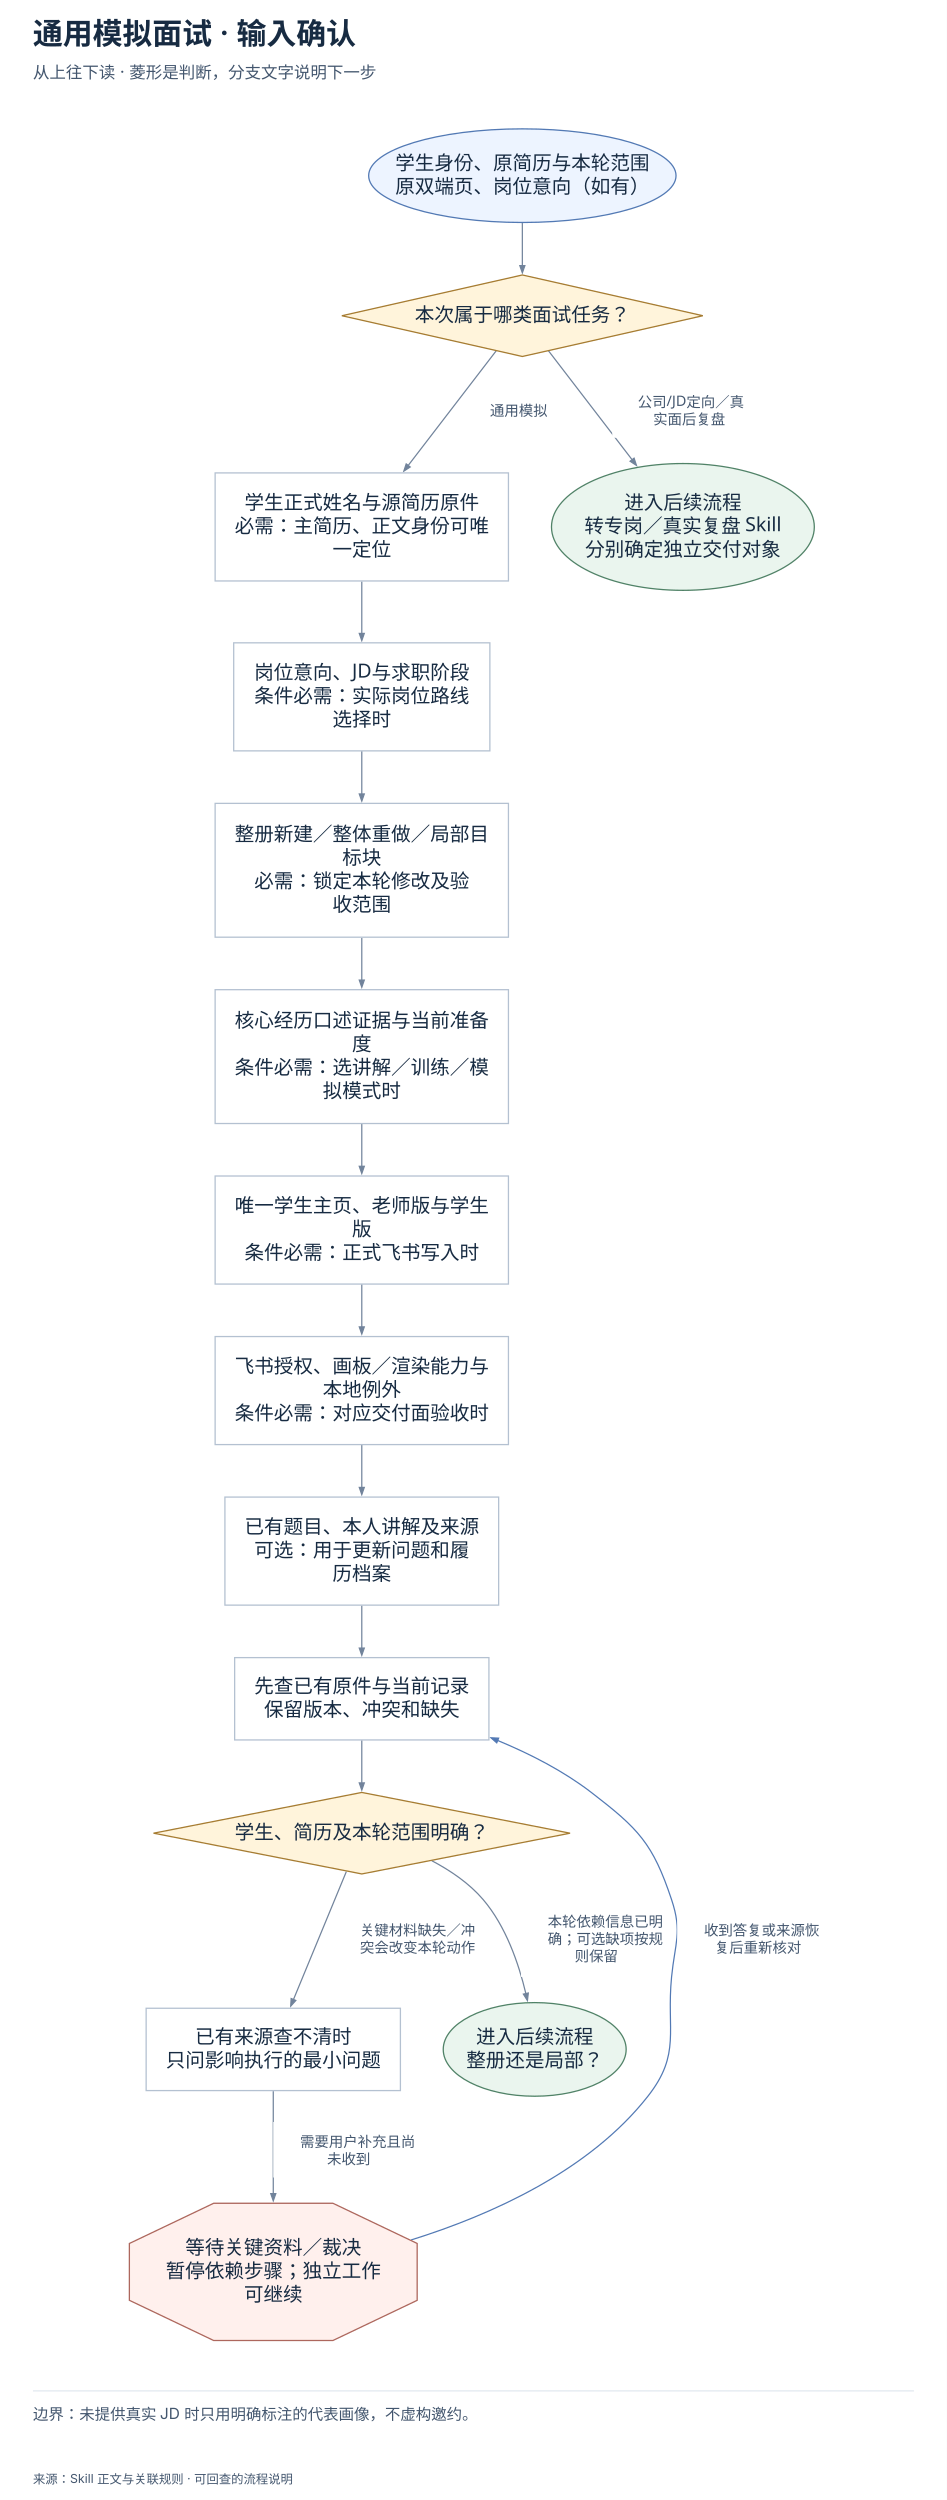
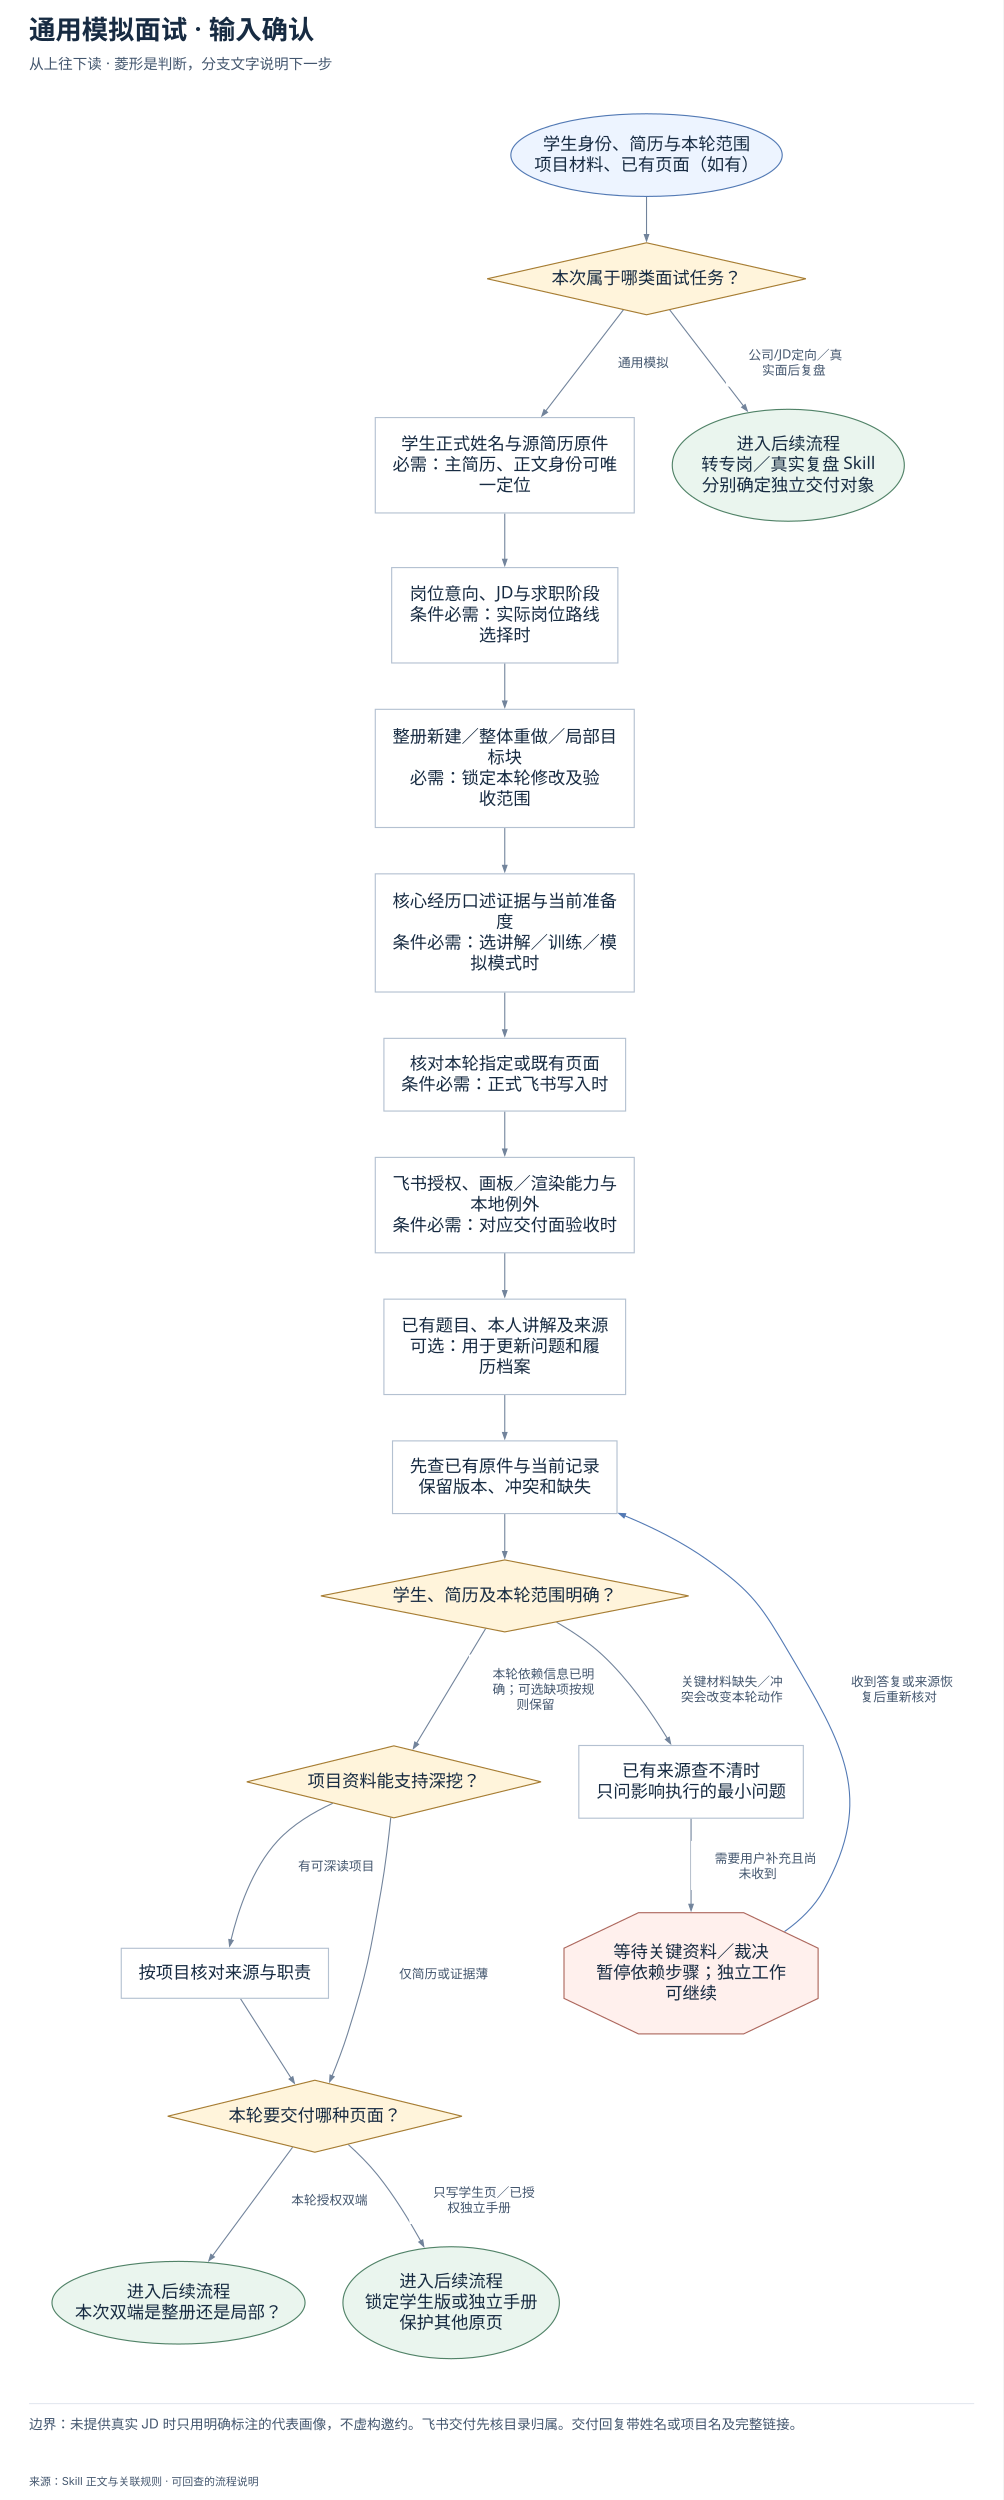
- <svg xmlns="http://www.w3.org/2000/svg" data-artifact-sha256="0536f4bedf0eec1a14e77b15b9dad8d597b9789dfaae58ac8ea3e94a712ab6cd" viewBox="0 0 920.00 2429.00" width="920.00" height="2429.00" role="img" aria-labelledby="title desc" data-entry-x="507.51" data-definition-sha256="9f4d3900fb80e989f206c23f67b63e116623eacc0ed6784ebdfc772651b718d6" data-renderer="viz-3.31.0">
+ <svg xmlns="http://www.w3.org/2000/svg" data-artifact-sha256="d7622352d4854930afb98a0f9bf3e510fc33701948dcec80dce387ec77816a66" viewBox="0 0 1104.00 2751.00" width="1104.00" height="2751.00" role="img" aria-labelledby="title desc" data-entry-x="711.44" data-definition-sha256="238ef48ad3aeccf88d548b6e15ff1a8fe3f0244181a8d2144c2a5ce9c19e69e7" data-renderer="viz-3.31.0">
  <rect width="100%" height="100%" fill="white" />
  <g font-family="-apple-system,BlinkMacSystemFont,PingFang SC,sans-serif" fill="#172b42">
    <text x="32" y="43" font-size="29" font-weight="600">通用模拟面试 · 输入确认</text>
    <text x="32" y="76" font-size="16" fill="#43566e">从上往下读 · 菱形是判断，分支文字说明下一步</text>
  </g>
-   <svg x="100.50" y="100" width="719" height="2199" viewBox="0 0 719 2199">
-     <g id="graph0" class="graph" transform="scale(1 1) rotate(0) translate(25.2 2174.05)">
+   <svg x="32.00" y="100" width="1040" height="2521" viewBox="0 0 1040 2521">
+     <g id="graph0" class="graph" transform="scale(1 1) rotate(0) translate(25.2 2495.5)">
      <g id="edge1" class="edge">
-         <path fill="none" stroke="#71839b" stroke-width="1.2" d="M381.81,-2057.35C381.81,-2043.99 381.81,-2029.32 381.81,-2015.82" />
-         <polygon fill="#71839b" stroke="#71839b" stroke-width="1.2" points="384.26,-2015.95 381.81,-2008.95 379.36,-2015.95 384.26,-2015.95" />
+         <path fill="none" stroke="#71839b" stroke-width="1.2" d="M654.24,-2378.8C654.24,-2365.44 654.24,-2350.78 654.24,-2337.27" />
+         <polygon fill="#71839b" stroke="#71839b" stroke-width="1.2" points="656.69,-2337.4 654.24,-2330.4 651.79,-2337.4 656.69,-2337.4" />
      </g>
      <g id="edge3" class="edge">
-         <path fill="none" stroke="#71839b" stroke-width="1.2" d="M356.4,-1933.19C333.23,-1903.01 298.49,-1857.75 270.66,-1821.5" />
-         <polygon fill="#71839b" stroke="#71839b" stroke-width="1.2" points="272.86,-1820.34 266.65,-1816.28 268.97,-1823.33 272.86,-1820.34" />
-         <polygon fill="white" stroke="none" points="331.35,-1859.19 331.35,-1892.19 411.35,-1892.19 411.35,-1859.19 331.35,-1859.19" />
-         <text xml:space="preserve" text-anchor="start" x="350.35" y="-1870.09" font-family="PingFang SC" font-size="14.00" fill="#43566e">通用模拟</text>
+         <path fill="none" stroke="#71839b" stroke-width="1.2" d="M628.83,-2254.64C605.67,-2224.46 570.92,-2179.2 543.09,-2142.95" />
+         <polygon fill="#71839b" stroke="#71839b" stroke-width="1.2" points="545.29,-2141.8 539.09,-2137.74 541.41,-2144.78 545.29,-2141.8" />
+         <polygon fill="white" stroke="none" points="603.78,-2180.64 603.78,-2213.64 683.78,-2213.64 683.78,-2180.64 603.78,-2180.64" />
+         <text xml:space="preserve" text-anchor="start" x="622.78" y="-2191.54" font-family="PingFang SC" font-size="14.00" fill="#43566e">通用模拟</text>
      </g>
      <g id="edge2" class="edge">
-         <path fill="none" stroke="#71839b" stroke-width="1.2" d="M407.22,-1933.19C429.16,-1904.61 461.48,-1862.51 488.48,-1827.35" />
-         <polygon fill="#71839b" stroke="#71839b" stroke-width="1.2" points="490.37,-1828.9 492.69,-1821.85 486.49,-1825.91 490.37,-1828.9" />
-         <polygon fill="white" stroke="none" points="469.15,-1848.69 469.15,-1902.69 601.15,-1902.69 601.15,-1848.69 469.15,-1848.69" />
-         <text xml:space="preserve" text-anchor="start" x="493.93" y="-1878.49" font-family="PingFang SC" font-size="14.00" fill="#43566e">公司/JD定向／真</text>
-         <text xml:space="preserve" text-anchor="start" x="508.9" y="-1861.69" font-family="PingFang SC" font-size="14.00" fill="#43566e">实面后复盘</text>
+         <path fill="none" stroke="#71839b" stroke-width="1.2" d="M679.65,-2254.64C701.59,-2226.07 733.91,-2183.96 760.91,-2148.8" />
+         <polygon fill="#71839b" stroke="#71839b" stroke-width="1.2" points="762.81,-2150.35 765.13,-2143.3 758.92,-2147.36 762.81,-2150.35" />
+         <polygon fill="white" stroke="none" points="741.58,-2170.14 741.58,-2224.14 873.58,-2224.14 873.58,-2170.14 741.58,-2170.14" />
+         <text xml:space="preserve" text-anchor="start" x="766.36" y="-2199.94" font-family="PingFang SC" font-size="14.00" fill="#43566e">公司/JD定向／真</text>
+         <text xml:space="preserve" text-anchor="start" x="781.33" y="-2183.14" font-family="PingFang SC" font-size="14.00" fill="#43566e">实面后复盘</text>
      </g>
      <g id="edge4" class="edge">
-         <path fill="none" stroke="#71839b" stroke-width="1.2" d="M225.81,-1709.03C225.81,-1692.92 225.81,-1675.03 225.81,-1658.39" />
-         <polygon fill="#71839b" stroke="#71839b" stroke-width="1.2" points="228.26,-1658.64 225.81,-1651.64 223.36,-1658.64 228.26,-1658.64" />
+         <path fill="none" stroke="#71839b" stroke-width="1.2" d="M498.24,-2030.48C498.24,-2014.37 498.24,-1996.48 498.24,-1979.85" />
+         <polygon fill="#71839b" stroke="#71839b" stroke-width="1.2" points="500.69,-1980.1 498.24,-1973.1 495.79,-1980.1 500.69,-1980.1" />
      </g>
      <g id="edge5" class="edge">
-         <path fill="none" stroke="#71839b" stroke-width="1.2" d="M225.81,-1544.22C225.81,-1531.02 225.81,-1516.58 225.81,-1502.53" />
-         <polygon fill="#71839b" stroke="#71839b" stroke-width="1.2" points="228.26,-1502.67 225.81,-1495.67 223.36,-1502.67 228.26,-1502.67" />
+         <path fill="none" stroke="#71839b" stroke-width="1.2" d="M498.24,-1865.67C498.24,-1852.47 498.24,-1838.03 498.24,-1823.98" />
+         <polygon fill="#71839b" stroke="#71839b" stroke-width="1.2" points="500.69,-1824.12 498.24,-1817.12 495.79,-1824.12 500.69,-1824.12" />
      </g>
      <g id="edge6" class="edge">
-         <path fill="none" stroke="#71839b" stroke-width="1.2" d="M225.81,-1362.85C225.81,-1349.42 225.81,-1335.17 225.81,-1321.45" />
-         <polygon fill="#71839b" stroke="#71839b" stroke-width="1.2" points="228.26,-1321.81 225.81,-1314.81 223.36,-1321.81 228.26,-1321.81" />
+         <path fill="none" stroke="#71839b" stroke-width="1.2" d="M498.24,-1684.31C498.24,-1670.87 498.24,-1656.62 498.24,-1642.9" />
+         <polygon fill="#71839b" stroke="#71839b" stroke-width="1.2" points="500.69,-1643.26 498.24,-1636.26 495.79,-1643.26 500.69,-1643.26" />
      </g>
      <g id="edge7" class="edge">
-         <path fill="none" stroke="#71839b" stroke-width="1.2" d="M225.81,-1182.08C225.81,-1168.49 225.81,-1154.2 225.81,-1140.75" />
-         <polygon fill="#71839b" stroke="#71839b" stroke-width="1.2" points="228.26,-1140.86 225.81,-1133.86 223.36,-1140.86 228.26,-1140.86" />
+         <path fill="none" stroke="#71839b" stroke-width="1.2" d="M498.24,-1503.49C498.24,-1489.56 498.24,-1475.06 498.24,-1461.89" />
+         <polygon fill="#71839b" stroke="#71839b" stroke-width="1.2" points="500.69,-1462.27 498.24,-1455.27 495.79,-1462.27 500.69,-1462.27" />
      </g>
      <g id="edge8" class="edge">
-         <path fill="none" stroke="#71839b" stroke-width="1.2" d="M225.81,-1026.25C225.81,-1012.87 225.81,-998.33 225.81,-984.54" />
-         <polygon fill="#71839b" stroke="#71839b" stroke-width="1.2" points="228.26,-984.88 225.81,-977.88 223.36,-984.88 228.26,-984.88" />
+         <path fill="none" stroke="#71839b" stroke-width="1.2" d="M498.24,-1372.48C498.24,-1359.62 498.24,-1345.02 498.24,-1330.97" />
+         <polygon fill="#71839b" stroke="#71839b" stroke-width="1.2" points="500.69,-1331.13 498.24,-1324.13 495.79,-1331.13 500.69,-1331.13" />
      </g>
      <g id="edge9" class="edge">
-         <path fill="none" stroke="#71839b" stroke-width="1.2" d="M225.81,-870.28C225.81,-856.89 225.81,-842.36 225.81,-828.56" />
-         <polygon fill="#71839b" stroke="#71839b" stroke-width="1.2" points="228.26,-828.9 225.81,-821.9 223.36,-828.9 228.26,-828.9" />
+         <path fill="none" stroke="#71839b" stroke-width="1.2" d="M498.24,-1216.71C498.24,-1203.33 498.24,-1188.79 498.24,-1175" />
+         <polygon fill="#71839b" stroke="#71839b" stroke-width="1.2" points="500.69,-1175.34 498.24,-1168.34 495.79,-1175.34 500.69,-1175.34" />
      </g>
      <g id="edge10" class="edge">
-         <path fill="none" stroke="#71839b" stroke-width="1.2" d="M225.81,-583.23C225.81,-570.15 225.81,-555.42 225.81,-541.76" />
-         <polygon fill="#71839b" stroke="#71839b" stroke-width="1.2" points="228.26,-541.78 225.81,-534.78 223.36,-541.78 228.26,-541.78" />
+         <path fill="none" stroke="#71839b" stroke-width="1.2" d="M498.24,-929.67C498.24,-916.58 498.24,-901.86 498.24,-888.19" />
+         <polygon fill="#71839b" stroke="#71839b" stroke-width="1.2" points="500.69,-888.21 498.24,-881.21 495.79,-888.21 500.69,-888.21" />
+       </g>
+       <g id="edge11" class="edge">
+         <path fill="none" stroke="#71839b" stroke-width="1.2" d="M477.27,-803.53C456.13,-768.42 423.5,-714.24 401.08,-677.01" />
+         <polygon fill="#71839b" stroke="#71839b" stroke-width="1.2" points="403.39,-676.08 397.68,-671.35 399.19,-678.61 403.39,-676.08" />
+         <polygon fill="white" stroke="none" points="458.78,-699.76 458.78,-774.76 594.78,-774.76 594.78,-699.76 458.78,-699.76" />
+         <text xml:space="preserve" text-anchor="start" x="484.78" y="-748.46" font-family="PingFang SC" font-size="14.00" fill="#43566e">本轮依赖信息已明</text>
+         <text xml:space="preserve" text-anchor="start" x="484.78" y="-731.66" font-family="PingFang SC" font-size="14.00" fill="#43566e">确；可选缺项按规</text>
+         <text xml:space="preserve" text-anchor="start" x="511.03" y="-714.86" font-family="PingFang SC" font-size="14.00" fill="#43566e">则保留</text>
      </g>
      <g id="edge12" class="edge">
-         <path fill="none" stroke="#71839b" stroke-width="1.2" d="M210.83,-455.67C196.54,-421.11 174.95,-368.85 159.32,-331.04" />
-         <polygon fill="#71839b" stroke="#71839b" stroke-width="1.2" points="161.71,-330.42 156.77,-324.88 157.18,-332.29 161.71,-330.42" />
-         <polygon fill="white" stroke="none" points="197.99,-363.82 197.99,-417.82 333.99,-417.82 333.99,-363.82 197.99,-363.82" />
-         <text xml:space="preserve" text-anchor="start" x="223.99" y="-393.62" font-family="PingFang SC" font-size="14.00" fill="#43566e">关键材料缺失／冲</text>
-         <text xml:space="preserve" text-anchor="start" x="223.99" y="-376.82" font-family="PingFang SC" font-size="14.00" fill="#43566e">突会改变本轮动作</text>
-       </g>
-       <g id="edge11" class="edge">
-         <path fill="none" stroke="#71839b" stroke-width="1.2" d="M293.81,-466.18C312.04,-456.59 330.39,-444.1 343.81,-428.32 365.72,-402.56 378.21,-366.65 385.22,-337.07" />
-         <polygon fill="#71839b" stroke="#71839b" stroke-width="1.2" points="387.6,-337.65 386.75,-330.29 382.82,-336.58 387.6,-337.65" />
-         <polygon fill="white" stroke="none" points="380.43,-353.32 380.43,-428.32 516.43,-428.32 516.43,-353.32 380.43,-353.32" />
-         <text xml:space="preserve" text-anchor="start" x="406.43" y="-402.02" font-family="PingFang SC" font-size="14.00" fill="#43566e">本轮依赖信息已明</text>
-         <text xml:space="preserve" text-anchor="start" x="406.43" y="-385.22" font-family="PingFang SC" font-size="14.00" fill="#43566e">确；可选缺项按规</text>
-         <text xml:space="preserve" text-anchor="start" x="432.68" y="-368.42" font-family="PingFang SC" font-size="14.00" fill="#43566e">则保留</text>
+         <path fill="none" stroke="#71839b" stroke-width="1.2" d="M555.2,-810.44C572.34,-800.53 590.49,-788.4 605.24,-774.76 634.22,-747.95 659.65,-711.25 677.34,-682.28" />
+         <polygon fill="#71839b" stroke="#71839b" stroke-width="1.2" points="679.22,-683.91 680.74,-676.65 675.03,-681.38 679.22,-683.91" />
+         <polygon fill="white" stroke="none" points="666.1,-710.26 666.1,-764.26 802.1,-764.26 802.1,-710.26 666.1,-710.26" />
+         <text xml:space="preserve" text-anchor="start" x="692.1" y="-740.06" font-family="PingFang SC" font-size="14.00" fill="#43566e">关键材料缺失／冲</text>
+         <text xml:space="preserve" text-anchor="start" x="692.1" y="-723.26" font-family="PingFang SC" font-size="14.00" fill="#43566e">突会改变本轮动作</text>
+       </g>
+       <g id="edge19" class="edge">
+         <path fill="none" stroke="#71839b" stroke-width="1.2" d="M309,-611.19C287.36,-601.25 264.74,-587.67 248.24,-569.76 219.93,-539.01 204.66,-492.69 197.01,-460.79" />
+         <polygon fill="#71839b" stroke="#71839b" stroke-width="1.2" points="199.4,-460.25 195.46,-453.97 194.63,-461.34 199.4,-460.25" />
+         <polygon fill="white" stroke="none" points="248.24,-526.26 248.24,-559.26 356.24,-559.26 356.24,-526.26 248.24,-526.26" />
+         <text xml:space="preserve" text-anchor="start" x="270.74" y="-537.16" font-family="PingFang SC" font-size="14.00" fill="#43566e">有可深读项目</text>
+       </g>
+       <g id="edge16" class="edge">
+         <path fill="none" stroke="#71839b" stroke-width="1.2" d="M372.81,-595.61C370.45,-572.42 366.9,-542.28 362.24,-515.76 349.74,-444.58 347,-426.33 325.24,-357.41 320.39,-342.03 314.1,-325.56 308.14,-310.99" />
+         <polygon fill="#71839b" stroke="#71839b" stroke-width="1.2" points="310.51,-310.31 305.57,-304.78 305.99,-312.19 310.51,-310.31" />
+         <polygon fill="white" stroke="none" points="357.7,-407.59 357.7,-440.59 479.7,-440.59 479.7,-407.59 357.7,-407.59" />
+         <text xml:space="preserve" text-anchor="start" x="381.95" y="-418.49" font-family="PingFang SC" font-size="14.00" fill="#43566e">仅简历或证据薄</text>
+       </g>
+       <g id="edge20" class="edge">
+         <path fill="none" stroke="#71839b" stroke-width="1.2" d="M207.49,-396.04C222.85,-371.95 245.54,-336.35 263.13,-308.77" />
+         <polygon fill="#71839b" stroke="#71839b" stroke-width="1.2" points="265.03,-310.33 266.73,-303.11 260.9,-307.7 265.03,-310.33" />
+       </g>
+       <g id="edge17" class="edge">
+         <path fill="none" stroke="#71839b" stroke-width="1.2" d="M264.81,-232.71C240.9,-200.31 204.14,-150.52 176.57,-113.16" />
+         <polygon fill="#71839b" stroke="#71839b" stroke-width="1.2" points="178.74,-111.98 172.61,-107.8 174.8,-114.89 178.74,-111.98" />
+         <polygon fill="white" stroke="none" points="240.73,-158.71 240.73,-191.71 348.73,-191.71 348.73,-158.71 240.73,-158.71" />
+         <text xml:space="preserve" text-anchor="start" x="263.23" y="-169.61" font-family="PingFang SC" font-size="14.00" fill="#43566e">本轮授权双端</text>
+       </g>
+       <g id="edge18" class="edge">
+         <path fill="none" stroke="#71839b" stroke-width="1.2" d="M326.01,-235.66C337.07,-225.65 348.76,-214.03 358.24,-202.21 376.04,-180.02 392.46,-153.47 405.79,-129.52" />
+         <polygon fill="#71839b" stroke="#71839b" stroke-width="1.2" points="407.91,-130.75 409.14,-123.43 403.62,-128.39 407.91,-130.75" />
+         <polygon fill="white" stroke="none" points="393.28,-148.21 393.28,-202.21 529.28,-202.21 529.28,-148.21 393.28,-148.21" />
+         <text xml:space="preserve" text-anchor="start" x="419.28" y="-178.01" font-family="PingFang SC" font-size="14.00" fill="#43566e">只写学生页／已授</text>
+         <text xml:space="preserve" text-anchor="start" x="435.03" y="-161.21" font-family="PingFang SC" font-size="14.00" fill="#43566e">权独立手册</text>
      </g>
      <g id="edge13" class="edge">
-         <path fill="none" stroke="#71839b" stroke-width="1.2" d="M139.81,-242.31C139.81,-214.34 139.81,-175.99 139.81,-142.34" />
-         <polygon fill="#71839b" stroke="#71839b" stroke-width="1.2" points="142.26,-142.72 139.81,-135.72 137.36,-142.72 142.26,-142.72" />
-         <polygon fill="white" stroke="none" points="139.81,-158.36 139.81,-212.36 275.81,-212.36 275.81,-158.36 139.81,-158.36" />
-         <text xml:space="preserve" text-anchor="start" x="165.81" y="-188.16" font-family="PingFang SC" font-size="14.00" fill="#43566e">需要用户补充且尚</text>
-         <text xml:space="preserve" text-anchor="start" x="192.06" y="-171.36" font-family="PingFang SC" font-size="14.00" fill="#43566e">未收到</text>
+         <path fill="none" stroke="#71839b" stroke-width="1.2" d="M703.24,-594.51C703.24,-567.85 703.24,-531.75 703.24,-499.72" />
+         <polygon fill="#71839b" stroke="#71839b" stroke-width="1.2" points="705.69,-500.06 703.24,-493.06 700.79,-500.06 705.69,-500.06" />
+         <polygon fill="white" stroke="none" points="703.24,-515.76 703.24,-569.76 839.24,-569.76 839.24,-515.76 703.24,-515.76" />
+         <text xml:space="preserve" text-anchor="start" x="729.24" y="-545.56" font-family="PingFang SC" font-size="14.00" fill="#43566e">需要用户补充且尚</text>
+         <text xml:space="preserve" text-anchor="start" x="755.49" y="-528.76" font-family="PingFang SC" font-size="14.00" fill="#43566e">未收到</text>
      </g>
      <g id="edge14" class="edge">
-         <path fill="none" stroke="#5279b4" stroke-width="1.2" d="M273.75,-97.71C352.36,-122.26 447.11,-165.08 503.81,-237.36 536.24,-278.7 521.67,-301.03 526.81,-353.32 530.07,-386.49 537.34,-396.69 526.81,-428.32 508.54,-483.21 494.65,-497.24 448.81,-532.52 421.82,-553.29 389.38,-569.97 357.71,-583.04" />
-         <polygon fill="#5279b4" stroke="#5279b4" stroke-width="1.2" points="356.93,-580.71 351.36,-585.61 358.77,-585.26 356.93,-580.71" />
-         <polygon fill="white" stroke="none" points="532.3,-363.82 532.3,-417.82 668.3,-417.82 668.3,-363.82 532.3,-363.82" />
-         <text xml:space="preserve" text-anchor="start" x="558.3" y="-393.62" font-family="PingFang SC" font-size="14.00" fill="#43566e">收到答复或来源恢</text>
-         <text xml:space="preserve" text-anchor="start" x="568.8" y="-376.82" font-family="PingFang SC" font-size="14.00" fill="#43566e">复后重新核对</text>
+         <path fill="none" stroke="#5279b4" stroke-width="1.2" d="M806.02,-469.96C823.35,-482.24 839.02,-497.38 849.24,-515.76 905.75,-617.38 871.2,-674.53 812.24,-774.76 781.07,-827.75 771.35,-843.32 721.24,-878.96 693.8,-898.48 661.51,-914.63 630.15,-927.6" />
+         <polygon fill="#5279b4" stroke="#5279b4" stroke-width="1.2" points="629.45,-925.24 623.89,-930.15 631.3,-929.78 629.45,-925.24" />
+         <polygon fill="white" stroke="none" points="853.25,-710.26 853.25,-764.26 989.25,-764.26 989.25,-710.26 853.25,-710.26" />
+         <text xml:space="preserve" text-anchor="start" x="879.25" y="-740.06" font-family="PingFang SC" font-size="14.00" fill="#43566e">收到答复或来源恢</text>
+         <text xml:space="preserve" text-anchor="start" x="889.75" y="-723.26" font-family="PingFang SC" font-size="14.00" fill="#43566e">复后重新核对</text>
      </g>
      <g id="edge15" class="edge">
-         <path fill="none" stroke="#71839b" stroke-width="1.2" d="M225.81,-714.12C225.81,-700.53 225.81,-685.95 225.81,-672.57" />
-         <polygon fill="#71839b" stroke="#71839b" stroke-width="1.2" points="228.26,-672.79 225.81,-665.79 223.36,-672.79 228.26,-672.79" />
+         <path fill="none" stroke="#71839b" stroke-width="1.2" d="M498.24,-1060.56C498.24,-1046.97 498.24,-1032.38 498.24,-1019.01" />
+         <polygon fill="#71839b" stroke="#71839b" stroke-width="1.2" points="500.69,-1019.23 498.24,-1012.23 495.79,-1019.23 500.69,-1019.23" />
      </g>
      <g id="node1" class="node">
-         <ellipse fill="#edf4ff" stroke="#5279b4" stroke-width="1.25" cx="381.81" cy="-2103.37" rx="149.32" ry="45.48" />
-         <text xml:space="preserve" text-anchor="middle" x="381.81" y="-2109.07" font-family="PingFang SC" font-size="19.00" fill="#172b42">学生身份、原简历与本轮范围</text>
-         <text xml:space="preserve" text-anchor="middle" x="381.81" y="-2086.27" font-family="PingFang SC" font-size="19.00" fill="#172b42">原双端页、岗位意向（如有）</text>
+         <ellipse fill="#edf4ff" stroke="#5279b4" stroke-width="1.25" cx="654.24" cy="-2424.82" rx="149.32" ry="45.48" />
+         <text xml:space="preserve" text-anchor="middle" x="654.24" y="-2430.52" font-family="PingFang SC" font-size="19.00" fill="#172b42">学生身份、简历与本轮范围</text>
+         <text xml:space="preserve" text-anchor="middle" x="654.24" y="-2407.72" font-family="PingFang SC" font-size="19.00" fill="#172b42">项目材料、已有页面（如有）</text>
      </g>
      <g id="node2" class="node">
-         <polygon fill="#fff4db" stroke="#a67c32" stroke-width="1.25" points="381.81,-2006.89 206.45,-1967.29 381.81,-1927.69 557.17,-1967.29 381.81,-2006.89" />
-         <text xml:space="preserve" text-anchor="middle" x="381.81" y="-1961.59" font-family="PingFang SC" font-size="19.00" fill="#172b42">本次属于哪类面试任务？</text>
+         <polygon fill="#fff4db" stroke="#a67c32" stroke-width="1.25" points="654.24,-2328.34 478.89,-2288.74 654.24,-2249.14 829.6,-2288.74 654.24,-2328.34" />
+         <text xml:space="preserve" text-anchor="middle" x="654.24" y="-2283.04" font-family="PingFang SC" font-size="19.00" fill="#172b42">本次属于哪类面试任务？</text>
      </g>
      <g id="node3" class="node">
-         <polygon fill="#ffffff" stroke="#b4c1d1" stroke-width="1.25" points="368.3,-1814.57 83.32,-1814.57 83.32,-1709.59 368.3,-1709.59 368.3,-1814.57" />
-         <text xml:space="preserve" text-anchor="middle" x="225.81" y="-1779.18" font-family="PingFang SC" font-size="19.00" fill="#172b42">学生正式姓名与源简历原件</text>
-         <text xml:space="preserve" text-anchor="middle" x="225.81" y="-1756.38" font-family="PingFang SC" font-size="19.00" fill="#172b42">必需：主简历、正文身份可唯</text>
-         <text xml:space="preserve" text-anchor="middle" x="225.81" y="-1733.58" font-family="PingFang SC" font-size="19.00" fill="#172b42">一定位</text>
+         <polygon fill="#ffffff" stroke="#b4c1d1" stroke-width="1.25" points="640.73,-2136.02 355.76,-2136.02 355.76,-2031.05 640.73,-2031.05 640.73,-2136.02" />
+         <text xml:space="preserve" text-anchor="middle" x="498.24" y="-2100.63" font-family="PingFang SC" font-size="19.00" fill="#172b42">学生正式姓名与源简历原件</text>
+         <text xml:space="preserve" text-anchor="middle" x="498.24" y="-2077.83" font-family="PingFang SC" font-size="19.00" fill="#172b42">必需：主简历、正文身份可唯</text>
+         <text xml:space="preserve" text-anchor="middle" x="498.24" y="-2055.03" font-family="PingFang SC" font-size="19.00" fill="#172b42">一定位</text>
      </g>
      <g id="node4" class="node">
-         <polygon fill="#ffffff" stroke="#b4c1d1" stroke-width="1.25" points="350.26,-1649.48 101.36,-1649.48 101.36,-1544.5 350.26,-1544.5 350.26,-1649.48" />
-         <text xml:space="preserve" text-anchor="middle" x="225.81" y="-1614.09" font-family="PingFang SC" font-size="19.00" fill="#172b42">岗位意向、JD与求职阶段</text>
-         <text xml:space="preserve" text-anchor="middle" x="225.81" y="-1591.29" font-family="PingFang SC" font-size="19.00" fill="#172b42">条件必需：实际岗位路线</text>
-         <text xml:space="preserve" text-anchor="middle" x="225.81" y="-1568.49" font-family="PingFang SC" font-size="19.00" fill="#172b42">选择时</text>
+         <polygon fill="#ffffff" stroke="#b4c1d1" stroke-width="1.25" points="622.7,-1970.93 373.79,-1970.93 373.79,-1865.96 622.7,-1865.96 622.7,-1970.93" />
+         <text xml:space="preserve" text-anchor="middle" x="498.24" y="-1935.54" font-family="PingFang SC" font-size="19.00" fill="#172b42">岗位意向、JD与求职阶段</text>
+         <text xml:space="preserve" text-anchor="middle" x="498.24" y="-1912.74" font-family="PingFang SC" font-size="19.00" fill="#172b42">条件必需：实际岗位路线</text>
+         <text xml:space="preserve" text-anchor="middle" x="498.24" y="-1889.94" font-family="PingFang SC" font-size="19.00" fill="#172b42">选择时</text>
      </g>
      <g id="node5" class="node">
-         <polygon fill="#ffffff" stroke="#b4c1d1" stroke-width="1.25" points="368.3,-1493.5 83.32,-1493.5 83.32,-1363.47 368.3,-1363.47 368.3,-1493.5" />
-         <text xml:space="preserve" text-anchor="middle" x="225.81" y="-1456.99" font-family="PingFang SC" font-size="19.00" fill="#172b42">整册新建／整体重做／局部目</text>
-         <text xml:space="preserve" text-anchor="middle" x="225.81" y="-1434.19" font-family="PingFang SC" font-size="19.00" fill="#172b42">标块</text>
-         <text xml:space="preserve" text-anchor="middle" x="225.81" y="-1411.39" font-family="PingFang SC" font-size="19.00" fill="#172b42">必需：锁定本轮修改及验</text>
-         <text xml:space="preserve" text-anchor="middle" x="225.81" y="-1388.59" font-family="PingFang SC" font-size="19.00" fill="#172b42">收范围</text>
+         <polygon fill="#ffffff" stroke="#b4c1d1" stroke-width="1.25" points="640.73,-1814.96 355.76,-1814.96 355.76,-1684.92 640.73,-1684.92 640.73,-1814.96" />
+         <text xml:space="preserve" text-anchor="middle" x="498.24" y="-1778.44" font-family="PingFang SC" font-size="19.00" fill="#172b42">整册新建／整体重做／局部目</text>
+         <text xml:space="preserve" text-anchor="middle" x="498.24" y="-1755.64" font-family="PingFang SC" font-size="19.00" fill="#172b42">标块</text>
+         <text xml:space="preserve" text-anchor="middle" x="498.24" y="-1732.84" font-family="PingFang SC" font-size="19.00" fill="#172b42">必需：锁定本轮修改及验</text>
+         <text xml:space="preserve" text-anchor="middle" x="498.24" y="-1710.04" font-family="PingFang SC" font-size="19.00" fill="#172b42">收范围</text>
      </g>
      <g id="node6" class="node">
-         <polygon fill="#ffffff" stroke="#b4c1d1" stroke-width="1.25" points="368.3,-1312.47 83.32,-1312.47 83.32,-1182.44 368.3,-1182.44 368.3,-1312.47" />
-         <text xml:space="preserve" text-anchor="middle" x="225.81" y="-1275.96" font-family="PingFang SC" font-size="19.00" fill="#172b42">核心经历口述证据与当前准备</text>
-         <text xml:space="preserve" text-anchor="middle" x="225.81" y="-1253.16" font-family="PingFang SC" font-size="19.00" fill="#172b42">度</text>
-         <text xml:space="preserve" text-anchor="middle" x="225.81" y="-1230.36" font-family="PingFang SC" font-size="19.00" fill="#172b42">条件必需：选讲解／训练／模</text>
-         <text xml:space="preserve" text-anchor="middle" x="225.81" y="-1207.56" font-family="PingFang SC" font-size="19.00" fill="#172b42">拟模式时</text>
+         <polygon fill="#ffffff" stroke="#b4c1d1" stroke-width="1.25" points="640.73,-1633.92 355.76,-1633.92 355.76,-1503.89 640.73,-1503.89 640.73,-1633.92" />
+         <text xml:space="preserve" text-anchor="middle" x="498.24" y="-1597.41" font-family="PingFang SC" font-size="19.00" fill="#172b42">核心经历口述证据与当前准备</text>
+         <text xml:space="preserve" text-anchor="middle" x="498.24" y="-1574.61" font-family="PingFang SC" font-size="19.00" fill="#172b42">度</text>
+         <text xml:space="preserve" text-anchor="middle" x="498.24" y="-1551.81" font-family="PingFang SC" font-size="19.00" fill="#172b42">条件必需：选讲解／训练／模</text>
+         <text xml:space="preserve" text-anchor="middle" x="498.24" y="-1529.01" font-family="PingFang SC" font-size="19.00" fill="#172b42">拟模式时</text>
      </g>
      <g id="node7" class="node">
-         <polygon fill="#ffffff" stroke="#b4c1d1" stroke-width="1.25" points="368.3,-1131.44 83.32,-1131.44 83.32,-1026.46 368.3,-1026.46 368.3,-1131.44" />
-         <text xml:space="preserve" text-anchor="middle" x="225.81" y="-1096.05" font-family="PingFang SC" font-size="19.00" fill="#172b42">唯一学生主页、老师版与学生</text>
-         <text xml:space="preserve" text-anchor="middle" x="225.81" y="-1073.25" font-family="PingFang SC" font-size="19.00" fill="#172b42">版</text>
-         <text xml:space="preserve" text-anchor="middle" x="225.81" y="-1050.45" font-family="PingFang SC" font-size="19.00" fill="#172b42">条件必需：正式飞书写入时</text>
+         <polygon fill="#ffffff" stroke="#b4c1d1" stroke-width="1.25" points="631.23,-1452.89 365.26,-1452.89 365.26,-1372.9 631.23,-1372.9 631.23,-1452.89" />
+         <text xml:space="preserve" text-anchor="middle" x="498.24" y="-1418.6" font-family="PingFang SC" font-size="19.00" fill="#172b42">核对本轮指定或既有页面</text>
+         <text xml:space="preserve" text-anchor="middle" x="498.24" y="-1395.8" font-family="PingFang SC" font-size="19.00" fill="#172b42">条件必需：正式飞书写入时</text>
      </g>
      <g id="node8" class="node">
-         <polygon fill="#ffffff" stroke="#b4c1d1" stroke-width="1.25" points="368.3,-975.46 83.32,-975.46 83.32,-870.49 368.3,-870.49 368.3,-975.46" />
-         <text xml:space="preserve" text-anchor="middle" x="225.81" y="-940.08" font-family="PingFang SC" font-size="19.00" fill="#172b42">飞书授权、画板／渲染能力与</text>
-         <text xml:space="preserve" text-anchor="middle" x="225.81" y="-917.28" font-family="PingFang SC" font-size="19.00" fill="#172b42">本地例外</text>
-         <text xml:space="preserve" text-anchor="middle" x="225.81" y="-894.48" font-family="PingFang SC" font-size="19.00" fill="#172b42">条件必需：对应交付面验收时</text>
+         <polygon fill="#ffffff" stroke="#b4c1d1" stroke-width="1.25" points="640.73,-1321.9 355.76,-1321.9 355.76,-1216.92 640.73,-1216.92 640.73,-1321.9" />
+         <text xml:space="preserve" text-anchor="middle" x="498.24" y="-1286.51" font-family="PingFang SC" font-size="19.00" fill="#172b42">飞书授权、画板／渲染能力与</text>
+         <text xml:space="preserve" text-anchor="middle" x="498.24" y="-1263.71" font-family="PingFang SC" font-size="19.00" fill="#172b42">本地例外</text>
+         <text xml:space="preserve" text-anchor="middle" x="498.24" y="-1240.91" font-family="PingFang SC" font-size="19.00" fill="#172b42">条件必需：对应交付面验收时</text>
      </g>
      <g id="node9" class="node">
-         <polygon fill="#ffffff" stroke="#b4c1d1" stroke-width="1.25" points="349.33,-663.51 102.29,-663.51 102.29,-583.52 349.33,-583.52 349.33,-663.51" />
-         <text xml:space="preserve" text-anchor="middle" x="225.81" y="-629.22" font-family="PingFang SC" font-size="19.00" fill="#172b42">先查已有原件与当前记录</text>
-         <text xml:space="preserve" text-anchor="middle" x="225.81" y="-606.42" font-family="PingFang SC" font-size="19.00" fill="#172b42">保留版本、冲突和缺失</text>
+         <polygon fill="#ffffff" stroke="#b4c1d1" stroke-width="1.25" points="621.76,-1009.95 374.73,-1009.95 374.73,-929.96 621.76,-929.96 621.76,-1009.95" />
+         <text xml:space="preserve" text-anchor="middle" x="498.24" y="-975.65" font-family="PingFang SC" font-size="19.00" fill="#172b42">先查已有原件与当前记录</text>
+         <text xml:space="preserve" text-anchor="middle" x="498.24" y="-952.85" font-family="PingFang SC" font-size="19.00" fill="#172b42">保留版本、冲突和缺失</text>
      </g>
      <g id="node10" class="node">
-         <polygon fill="#fff4db" stroke="#a67c32" stroke-width="1.25" points="225.81,-532.52 23.45,-492.92 225.81,-453.32 428.17,-492.92 225.81,-532.52" />
-         <text xml:space="preserve" text-anchor="middle" x="225.81" y="-487.22" font-family="PingFang SC" font-size="19.00" fill="#172b42">学生、简历及本轮范围明确？</text>
+         <polygon fill="#fff4db" stroke="#a67c32" stroke-width="1.25" points="498.24,-878.96 295.89,-839.36 498.24,-799.76 700.6,-839.36 498.24,-878.96" />
+         <text xml:space="preserve" text-anchor="middle" x="498.24" y="-833.66" font-family="PingFang SC" font-size="19.00" fill="#172b42">学生、简历及本轮范围明确？</text>
      </g>
      <g id="node11" class="node">
-         <polygon fill="#ffffff" stroke="#b4c1d1" stroke-width="1.25" points="263.33,-322.83 16.29,-322.83 16.29,-242.84 263.33,-242.84 263.33,-322.83" />
-         <text xml:space="preserve" text-anchor="middle" x="139.81" y="-288.54" font-family="PingFang SC" font-size="19.00" fill="#172b42">已有来源查不清时</text>
-         <text xml:space="preserve" text-anchor="middle" x="139.81" y="-265.74" font-family="PingFang SC" font-size="19.00" fill="#172b42">只问影响执行的最小问题</text>
+         <polygon fill="#fff4db" stroke="#a67c32" stroke-width="1.25" points="376.24,-674.36 214.35,-634.76 376.24,-595.16 538.14,-634.76 376.24,-674.36" />
+         <text xml:space="preserve" text-anchor="middle" x="376.24" y="-629.06" font-family="PingFang SC" font-size="19.00" fill="#172b42">项目资料能支持深挖？</text>
      </g>
      <g id="node12" class="node">
-         <polygon fill="#fff0ed" stroke="#ad675d" stroke-width="1.25" points="279.62,-39.06 279.62,-94.3 197.72,-133.36 81.9,-133.36 0,-94.3 0,-39.06 81.9,0 197.72,0 279.62,-39.06" />
-         <text xml:space="preserve" text-anchor="middle" x="139.81" y="-83.78" font-family="PingFang SC" font-size="19.00" fill="#172b42">等待关键资料／裁决</text>
-         <text xml:space="preserve" text-anchor="middle" x="139.81" y="-60.98" font-family="PingFang SC" font-size="19.00" fill="#172b42">暂停依赖步骤；独立工作</text>
-         <text xml:space="preserve" text-anchor="middle" x="139.81" y="-38.18" font-family="PingFang SC" font-size="19.00" fill="#172b42">可继续</text>
+         <polygon fill="#ffffff" stroke="#b4c1d1" stroke-width="1.25" points="304.26,-451.59 76.23,-451.59 76.23,-396.58 304.26,-396.58 304.26,-451.59" />
+         <text xml:space="preserve" text-anchor="middle" x="190.24" y="-418.39" font-family="PingFang SC" font-size="19.00" fill="#172b42">按项目核对来源与职责</text>
      </g>
      <g id="node13" class="node">
-         <polygon fill="#ffffff" stroke="#b4c1d1" stroke-width="1.25" points="358.79,-819.49 92.83,-819.49 92.83,-714.51 358.79,-714.51 358.79,-819.49" />
-         <text xml:space="preserve" text-anchor="middle" x="225.81" y="-784.1" font-family="PingFang SC" font-size="19.00" fill="#172b42">已有题目、本人讲解及来源</text>
-         <text xml:space="preserve" text-anchor="middle" x="225.81" y="-761.3" font-family="PingFang SC" font-size="19.00" fill="#172b42">可选：用于更新问题和履</text>
-         <text xml:space="preserve" text-anchor="middle" x="225.81" y="-738.5" font-family="PingFang SC" font-size="19.00" fill="#172b42">历档案</text>
+         <polygon fill="#fff4db" stroke="#a67c32" stroke-width="1.25" points="289.24,-306.41 127.35,-266.81 289.24,-227.21 451.14,-266.81 289.24,-306.41" />
+         <text xml:space="preserve" text-anchor="middle" x="289.24" y="-261.11" font-family="PingFang SC" font-size="19.00" fill="#172b42">本轮要交付哪种页面？</text>
      </g>
      <g id="node14" class="node">
-         <ellipse fill="#eaf5ee" stroke="#508267" stroke-width="1.25" cx="537.81" cy="-1762.08" rx="127.68" ry="61.6" />
-         <text xml:space="preserve" text-anchor="middle" x="537.81" y="-1779.18" font-family="PingFang SC" font-size="19.00" fill="#172b42">进入后续流程</text>
-         <text xml:space="preserve" text-anchor="middle" x="537.81" y="-1756.38" font-family="PingFang SC" font-size="19.00" fill="#172b42">转专岗／真实复盘 Skill</text>
-         <text xml:space="preserve" text-anchor="middle" x="537.81" y="-1733.58" font-family="PingFang SC" font-size="19.00" fill="#172b42">分别确定独立交付对象</text>
+         <polygon fill="#ffffff" stroke="#b4c1d1" stroke-width="1.25" points="826.76,-674.76 579.73,-674.76 579.73,-594.76 826.76,-594.76 826.76,-674.76" />
+         <text xml:space="preserve" text-anchor="middle" x="703.24" y="-640.46" font-family="PingFang SC" font-size="19.00" fill="#172b42">已有来源查不清时</text>
+         <text xml:space="preserve" text-anchor="middle" x="703.24" y="-617.66" font-family="PingFang SC" font-size="19.00" fill="#172b42">只问影响执行的最小问题</text>
      </g>
      <g id="node15" class="node">
-         <ellipse fill="#eaf5ee" stroke="#508267" stroke-width="1.25" cx="393.81" cy="-282.84" rx="88.86" ry="45.48" />
-         <text xml:space="preserve" text-anchor="middle" x="393.81" y="-288.54" font-family="PingFang SC" font-size="19.00" fill="#172b42">进入后续流程</text>
-         <text xml:space="preserve" text-anchor="middle" x="393.81" y="-265.74" font-family="PingFang SC" font-size="19.00" fill="#172b42">整册还是局部？</text>
+         <polygon fill="#fff0ed" stroke="#ad675d" stroke-width="1.25" points="843.05,-396.47 843.05,-451.7 761.15,-490.76 645.33,-490.76 563.43,-451.7 563.43,-396.47 645.33,-357.41 761.15,-357.41 843.05,-396.47" />
+         <text xml:space="preserve" text-anchor="middle" x="703.24" y="-441.19" font-family="PingFang SC" font-size="19.00" fill="#172b42">等待关键资料／裁决</text>
+         <text xml:space="preserve" text-anchor="middle" x="703.24" y="-418.39" font-family="PingFang SC" font-size="19.00" fill="#172b42">暂停依赖步骤；独立工作</text>
+         <text xml:space="preserve" text-anchor="middle" x="703.24" y="-395.59" font-family="PingFang SC" font-size="19.00" fill="#172b42">可继续</text>
+       </g>
+       <g id="node16" class="node">
+         <polygon fill="#ffffff" stroke="#b4c1d1" stroke-width="1.25" points="631.23,-1165.92 365.26,-1165.92 365.26,-1060.95 631.23,-1060.95 631.23,-1165.92" />
+         <text xml:space="preserve" text-anchor="middle" x="498.24" y="-1130.54" font-family="PingFang SC" font-size="19.00" fill="#172b42">已有题目、本人讲解及来源</text>
+         <text xml:space="preserve" text-anchor="middle" x="498.24" y="-1107.74" font-family="PingFang SC" font-size="19.00" fill="#172b42">可选：用于更新问题和履</text>
+         <text xml:space="preserve" text-anchor="middle" x="498.24" y="-1084.94" font-family="PingFang SC" font-size="19.00" fill="#172b42">历档案</text>
+       </g>
+       <g id="node17" class="node">
+         <ellipse fill="#eaf5ee" stroke="#508267" stroke-width="1.25" cx="810.24" cy="-2083.53" rx="127.68" ry="61.6" />
+         <text xml:space="preserve" text-anchor="middle" x="810.24" y="-2100.63" font-family="PingFang SC" font-size="19.00" fill="#172b42">进入后续流程</text>
+         <text xml:space="preserve" text-anchor="middle" x="810.24" y="-2077.83" font-family="PingFang SC" font-size="19.00" fill="#172b42">转专岗／真实复盘 Skill</text>
+         <text xml:space="preserve" text-anchor="middle" x="810.24" y="-2055.03" font-family="PingFang SC" font-size="19.00" fill="#172b42">分别确定独立交付对象</text>
+       </g>
+       <g id="node18" class="node">
+         <ellipse fill="#eaf5ee" stroke="#508267" stroke-width="1.25" cx="139.24" cy="-61.6" rx="139.24" ry="45.48" />
+         <text xml:space="preserve" text-anchor="middle" x="139.24" y="-67.3" font-family="PingFang SC" font-size="19.00" fill="#172b42">进入后续流程</text>
+         <text xml:space="preserve" text-anchor="middle" x="139.24" y="-44.5" font-family="PingFang SC" font-size="19.00" fill="#172b42">本次双端是整册还是局部？</text>
+       </g>
+       <g id="node19" class="node">
+         <ellipse fill="#eaf5ee" stroke="#508267" stroke-width="1.25" cx="439.24" cy="-61.6" rx="119.09" ry="61.6" />
+         <text xml:space="preserve" text-anchor="middle" x="439.24" y="-78.7" font-family="PingFang SC" font-size="19.00" fill="#172b42">进入后续流程</text>
+         <text xml:space="preserve" text-anchor="middle" x="439.24" y="-55.9" font-family="PingFang SC" font-size="19.00" fill="#172b42">锁定学生版或独立手册</text>
+         <text xml:space="preserve" text-anchor="middle" x="439.24" y="-33.1" font-family="PingFang SC" font-size="19.00" fill="#172b42">保护其他原页</text>
      </g>
    </g>
  </svg>
-   <path d="M32 2323H888" stroke="#dce3ec" />
+   <path d="M32 2645H1072" stroke="#dce3ec" />
  <g font-family="-apple-system,BlinkMacSystemFont,PingFang SC,sans-serif" fill="#43566e">
-     <text x="32" y="2351" font-size="15">边界：未提供真实 JD 时只用明确标注的代表画像，不虚构邀约。</text>
-     <text x="32" y="2413" font-size="12">来源：Skill 正文与关联规则 · 可回查的流程说明</text>
+     <text x="32" y="2673" font-size="15">边界：未提供真实 JD 时只用明确标注的代表画像，不虚构邀约。飞书交付先核目录归属。交付回复带姓名或项目名及完整链接。</text>
+     <text x="32" y="2735" font-size="12">来源：Skill 正文与关联规则 · 可回查的流程说明</text>
  </g>
</svg>
